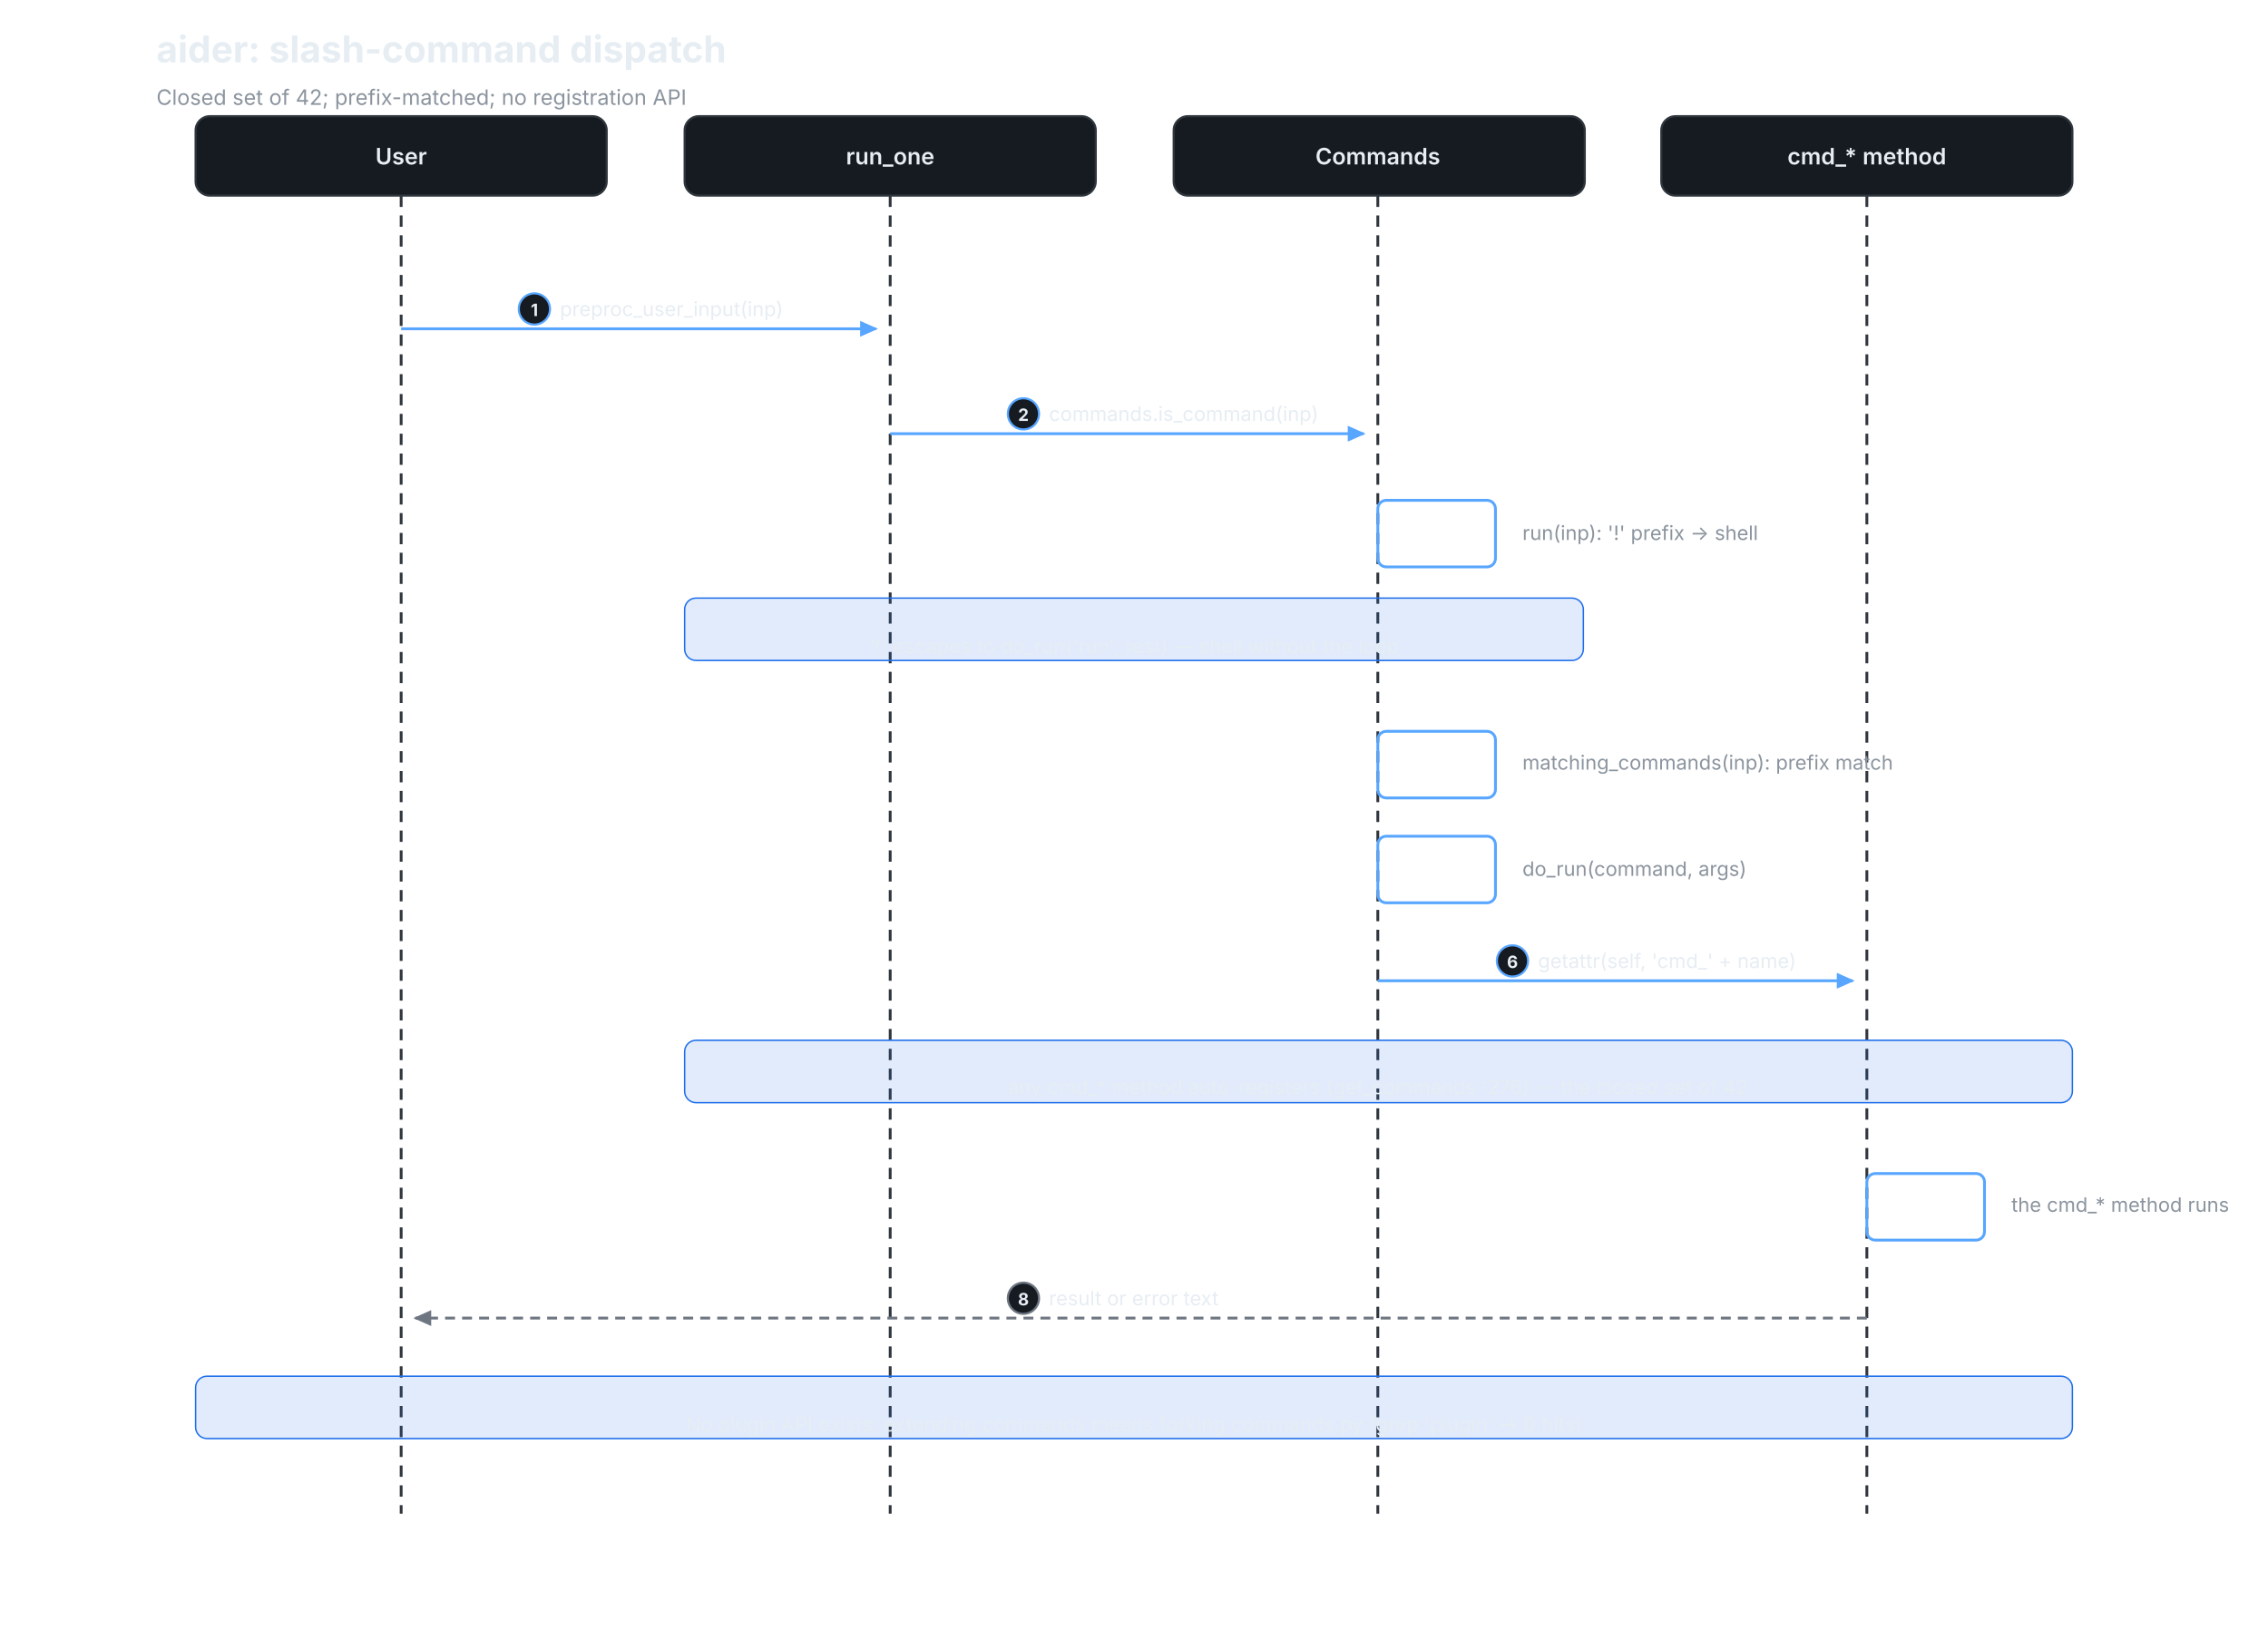
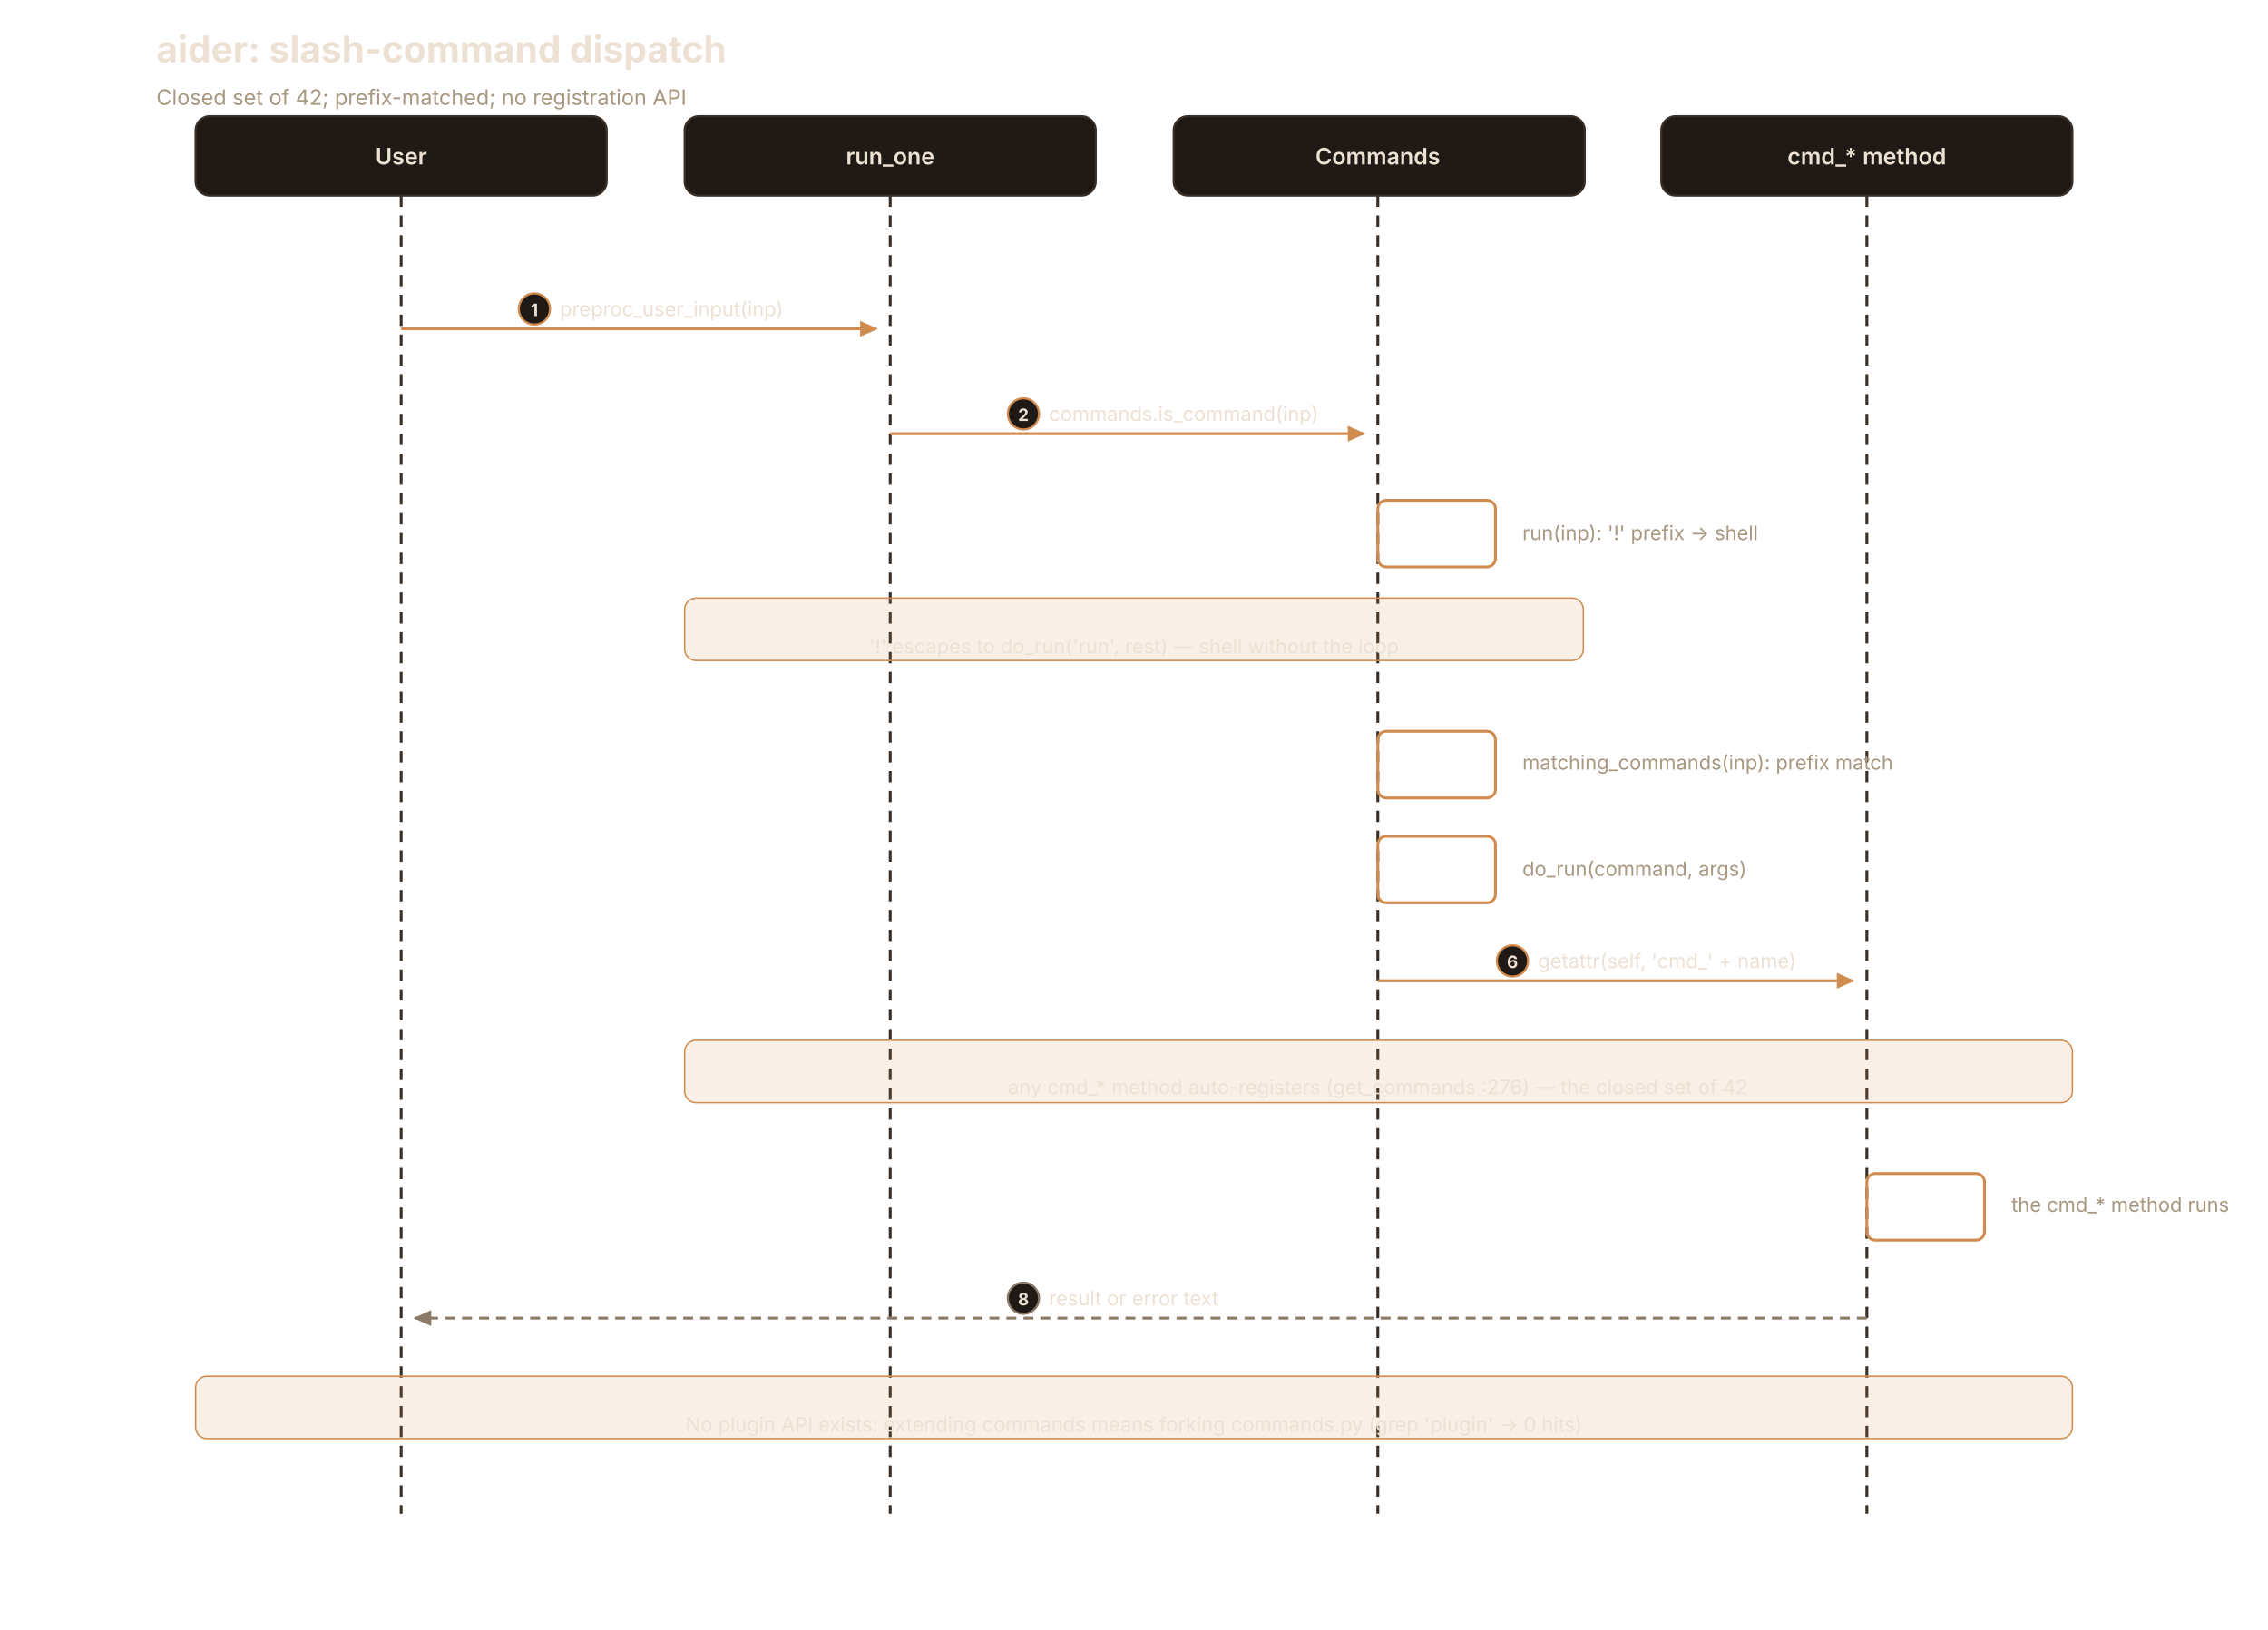
<svg xmlns="http://www.w3.org/2000/svg" viewBox="0 0 1600 1150" width="1600" font-family="system-ui, -apple-system, sans-serif">
  <defs>
    <marker id="arrc" viewBox="0 0 10 10" refX="8" refY="5" markerWidth="7" markerHeight="7" orient="auto-start-reverse">
-       <path d="M 0 1 L 9 5 L 0 9 z" fill="#58a6ff" />
+       <path d="M 0 1 L 9 5 L 0 9 z" fill="#d08c4e" />
    </marker>
    <marker id="arrr" viewBox="0 0 10 10" refX="8" refY="5" markerWidth="7" markerHeight="7" orient="auto-start-reverse">
-       <path d="M 0 1 L 9 5 L 0 9 z" fill="#6e7681" />
+       <path d="M 0 1 L 9 5 L 0 9 z" fill="#8a7a66" />
    </marker>
  </defs>
-   <text x="110.345" y="44" font-size="26" font-weight="700" fill="#e6edf3">aider: slash-command dispatch</text>
-   <text x="110.345" y="74" font-size="15" fill="#8b949e">Closed set of 42; prefix-matched; no registration API</text>
-   <line x1="283" y1="110" x2="283" y2="1068" stroke="#30363d" stroke-width="2" stroke-dasharray="8 6" />
-   <rect x="138" y="82" width="290" height="56" rx="10" fill="#161b22" stroke="#30363d" stroke-width="1.5" />
-   <text x="283" y="116" text-anchor="middle" font-size="16" font-weight="600" fill="#e6edf3">User</text>
-   <line x1="628" y1="110" x2="628" y2="1068" stroke="#30363d" stroke-width="2" stroke-dasharray="8 6" />
-   <rect x="483" y="82" width="290" height="56" rx="10" fill="#161b22" stroke="#30363d" stroke-width="1.5" />
-   <text x="628" y="116" text-anchor="middle" font-size="16" font-weight="600" fill="#e6edf3">run_one</text>
-   <line x1="972" y1="110" x2="972" y2="1068" stroke="#30363d" stroke-width="2" stroke-dasharray="8 6" />
-   <rect x="828" y="82" width="290" height="56" rx="10" fill="#161b22" stroke="#30363d" stroke-width="1.5" />
-   <text x="972" y="116" text-anchor="middle" font-size="16" font-weight="600" fill="#e6edf3">Commands</text>
-   <line x1="1317" y1="110" x2="1317" y2="1068" stroke="#30363d" stroke-width="2" stroke-dasharray="8 6" />
-   <rect x="1172" y="82" width="290" height="56" rx="10" fill="#161b22" stroke="#30363d" stroke-width="1.5" />
-   <text x="1317" y="116" text-anchor="middle" font-size="16" font-weight="600" fill="#e6edf3">cmd_* method</text>
-   <line x1="283" y1="232" x2="618" y2="232" stroke="#58a6ff" stroke-width="2" marker-end="url(#arrc)" />
-   <circle cx="377" cy="218" r="11" fill="#161b22" stroke="#58a6ff" stroke-width="1.5" />
-   <text x="377" y="223" text-anchor="middle" font-size="12" font-weight="700" fill="#e6edf3">1</text>
-   <text x="395" y="223" font-size="14" fill="#e6edf3">preproc_user_input(inp)</text>
-   <line x1="628" y1="306" x2="962" y2="306" stroke="#58a6ff" stroke-width="2" marker-end="url(#arrc)" />
-   <circle cx="722" cy="292" r="11" fill="#161b22" stroke="#58a6ff" stroke-width="1.5" />
-   <text x="722" y="297" text-anchor="middle" font-size="12" font-weight="700" fill="#e6edf3">2</text>
-   <text x="740" y="297" font-size="14" fill="#e6edf3">commands.is_command(inp)</text>
-   <rect x="972" y="353" width="83" height="47" rx="6" fill="none" stroke="#58a6ff" stroke-width="2" />
-   <text x="1074" y="381" font-size="14" fill="#8b949e">run(inp): '!' prefix -&gt; shell</text>
-   <rect x="483" y="422" width="634" height="44" rx="8" fill="#1f6feb22" stroke="#1f6feb" stroke-width="1" />
-   <text x="800" y="461" text-anchor="middle" font-size="14" fill="#e6edf3">'!' escapes to do_run('run', rest) — shell without the loop</text>
-   <rect x="972" y="516" width="83" height="47" rx="6" fill="none" stroke="#58a6ff" stroke-width="2" />
-   <text x="1074" y="543" font-size="14" fill="#8b949e">matching_commands(inp): prefix match</text>
-   <rect x="972" y="590" width="83" height="47" rx="6" fill="none" stroke="#58a6ff" stroke-width="2" />
-   <text x="1074" y="618" font-size="14" fill="#8b949e">do_run(command, args)</text>
-   <line x1="972" y1="692" x2="1307" y2="692" stroke="#58a6ff" stroke-width="2" marker-end="url(#arrc)" />
-   <circle cx="1067" cy="678" r="11" fill="#161b22" stroke="#58a6ff" stroke-width="1.5" />
-   <text x="1067" y="683" text-anchor="middle" font-size="12" font-weight="700" fill="#e6edf3">6</text>
-   <text x="1085" y="683" font-size="14" fill="#e6edf3">getattr(self, 'cmd_' + name)</text>
-   <rect x="483" y="734" width="979" height="44" rx="8" fill="#1f6feb22" stroke="#1f6feb" stroke-width="1" />
-   <text x="972" y="772" text-anchor="middle" font-size="14" fill="#e6edf3">any cmd_* method auto-registers (get_commands :276) — the closed set of 42</text>
-   <rect x="1317" y="828" width="83" height="47" rx="6" fill="none" stroke="#58a6ff" stroke-width="2" />
-   <text x="1419" y="855" font-size="14" fill="#8b949e">the cmd_* method runs</text>
-   <line x1="1317" y1="930" x2="293" y2="930" stroke="#6e7681" stroke-width="2" stroke-dasharray="7 5" marker-end="url(#arrr)" />
-   <circle cx="722" cy="916" r="11" fill="#161b22" stroke="#6e7681" stroke-width="1.5" />
-   <text x="722" y="921" text-anchor="middle" font-size="12" font-weight="700" fill="#e6edf3">8</text>
-   <text x="740" y="921" font-size="14" fill="#e6edf3">result or error text</text>
-   <rect x="138" y="971" width="1324" height="44" rx="8" fill="#1f6feb22" stroke="#1f6feb" stroke-width="1" />
-   <text x="800" y="1010" text-anchor="middle" font-size="14" fill="#e6edf3">No plugin API exists: extending commands means forking commands.py (grep 'plugin' -&gt; 0 hits)</text>
+   <text x="110.345" y="44" font-size="26" font-weight="700" fill="#ece1d3">aider: slash-command dispatch</text>
+   <text x="110.345" y="74" font-size="15" fill="#a89880">Closed set of 42; prefix-matched; no registration API</text>
+   <line x1="283" y1="110" x2="283" y2="1068" stroke="#3a2f26" stroke-width="2" stroke-dasharray="8 6" />
+   <rect x="138" y="82" width="290" height="56" rx="10" fill="#1f1a15" stroke="#3a2f26" stroke-width="1.5" />
+   <text x="283" y="116" text-anchor="middle" font-size="16" font-weight="600" fill="#ece1d3">User</text>
+   <line x1="628" y1="110" x2="628" y2="1068" stroke="#3a2f26" stroke-width="2" stroke-dasharray="8 6" />
+   <rect x="483" y="82" width="290" height="56" rx="10" fill="#1f1a15" stroke="#3a2f26" stroke-width="1.5" />
+   <text x="628" y="116" text-anchor="middle" font-size="16" font-weight="600" fill="#ece1d3">run_one</text>
+   <line x1="972" y1="110" x2="972" y2="1068" stroke="#3a2f26" stroke-width="2" stroke-dasharray="8 6" />
+   <rect x="828" y="82" width="290" height="56" rx="10" fill="#1f1a15" stroke="#3a2f26" stroke-width="1.5" />
+   <text x="972" y="116" text-anchor="middle" font-size="16" font-weight="600" fill="#ece1d3">Commands</text>
+   <line x1="1317" y1="110" x2="1317" y2="1068" stroke="#3a2f26" stroke-width="2" stroke-dasharray="8 6" />
+   <rect x="1172" y="82" width="290" height="56" rx="10" fill="#1f1a15" stroke="#3a2f26" stroke-width="1.5" />
+   <text x="1317" y="116" text-anchor="middle" font-size="16" font-weight="600" fill="#ece1d3">cmd_* method</text>
+   <line x1="283" y1="232" x2="618" y2="232" stroke="#d08c4e" stroke-width="2" marker-end="url(#arrc)" />
+   <circle cx="377" cy="218" r="11" fill="#1f1a15" stroke="#d08c4e" stroke-width="1.5" />
+   <text x="377" y="223" text-anchor="middle" font-size="12" font-weight="700" fill="#ece1d3">1</text>
+   <text x="395" y="223" font-size="14" fill="#ece1d3">preproc_user_input(inp)</text>
+   <line x1="628" y1="306" x2="962" y2="306" stroke="#d08c4e" stroke-width="2" marker-end="url(#arrc)" />
+   <circle cx="722" cy="292" r="11" fill="#1f1a15" stroke="#d08c4e" stroke-width="1.5" />
+   <text x="722" y="297" text-anchor="middle" font-size="12" font-weight="700" fill="#ece1d3">2</text>
+   <text x="740" y="297" font-size="14" fill="#ece1d3">commands.is_command(inp)</text>
+   <rect x="972" y="353" width="83" height="47" rx="6" fill="none" stroke="#d08c4e" stroke-width="2" />
+   <text x="1074" y="381" font-size="14" fill="#a89880">run(inp): '!' prefix -&gt; shell</text>
+   <rect x="483" y="422" width="634" height="44" rx="8" fill="#d08c4e22" stroke="#d08c4e" stroke-width="1" />
+   <text x="800" y="461" text-anchor="middle" font-size="14" fill="#ece1d3">'!' escapes to do_run('run', rest) — shell without the loop</text>
+   <rect x="972" y="516" width="83" height="47" rx="6" fill="none" stroke="#d08c4e" stroke-width="2" />
+   <text x="1074" y="543" font-size="14" fill="#a89880">matching_commands(inp): prefix match</text>
+   <rect x="972" y="590" width="83" height="47" rx="6" fill="none" stroke="#d08c4e" stroke-width="2" />
+   <text x="1074" y="618" font-size="14" fill="#a89880">do_run(command, args)</text>
+   <line x1="972" y1="692" x2="1307" y2="692" stroke="#d08c4e" stroke-width="2" marker-end="url(#arrc)" />
+   <circle cx="1067" cy="678" r="11" fill="#1f1a15" stroke="#d08c4e" stroke-width="1.5" />
+   <text x="1067" y="683" text-anchor="middle" font-size="12" font-weight="700" fill="#ece1d3">6</text>
+   <text x="1085" y="683" font-size="14" fill="#ece1d3">getattr(self, 'cmd_' + name)</text>
+   <rect x="483" y="734" width="979" height="44" rx="8" fill="#d08c4e22" stroke="#d08c4e" stroke-width="1" />
+   <text x="972" y="772" text-anchor="middle" font-size="14" fill="#ece1d3">any cmd_* method auto-registers (get_commands :276) — the closed set of 42</text>
+   <rect x="1317" y="828" width="83" height="47" rx="6" fill="none" stroke="#d08c4e" stroke-width="2" />
+   <text x="1419" y="855" font-size="14" fill="#a89880">the cmd_* method runs</text>
+   <line x1="1317" y1="930" x2="293" y2="930" stroke="#8a7a66" stroke-width="2" stroke-dasharray="7 5" marker-end="url(#arrr)" />
+   <circle cx="722" cy="916" r="11" fill="#1f1a15" stroke="#8a7a66" stroke-width="1.5" />
+   <text x="722" y="921" text-anchor="middle" font-size="12" font-weight="700" fill="#ece1d3">8</text>
+   <text x="740" y="921" font-size="14" fill="#ece1d3">result or error text</text>
+   <rect x="138" y="971" width="1324" height="44" rx="8" fill="#d08c4e22" stroke="#d08c4e" stroke-width="1" />
+   <text x="800" y="1010" text-anchor="middle" font-size="14" fill="#ece1d3">No plugin API exists: extending commands means forking commands.py (grep 'plugin' -&gt; 0 hits)</text>
</svg>
